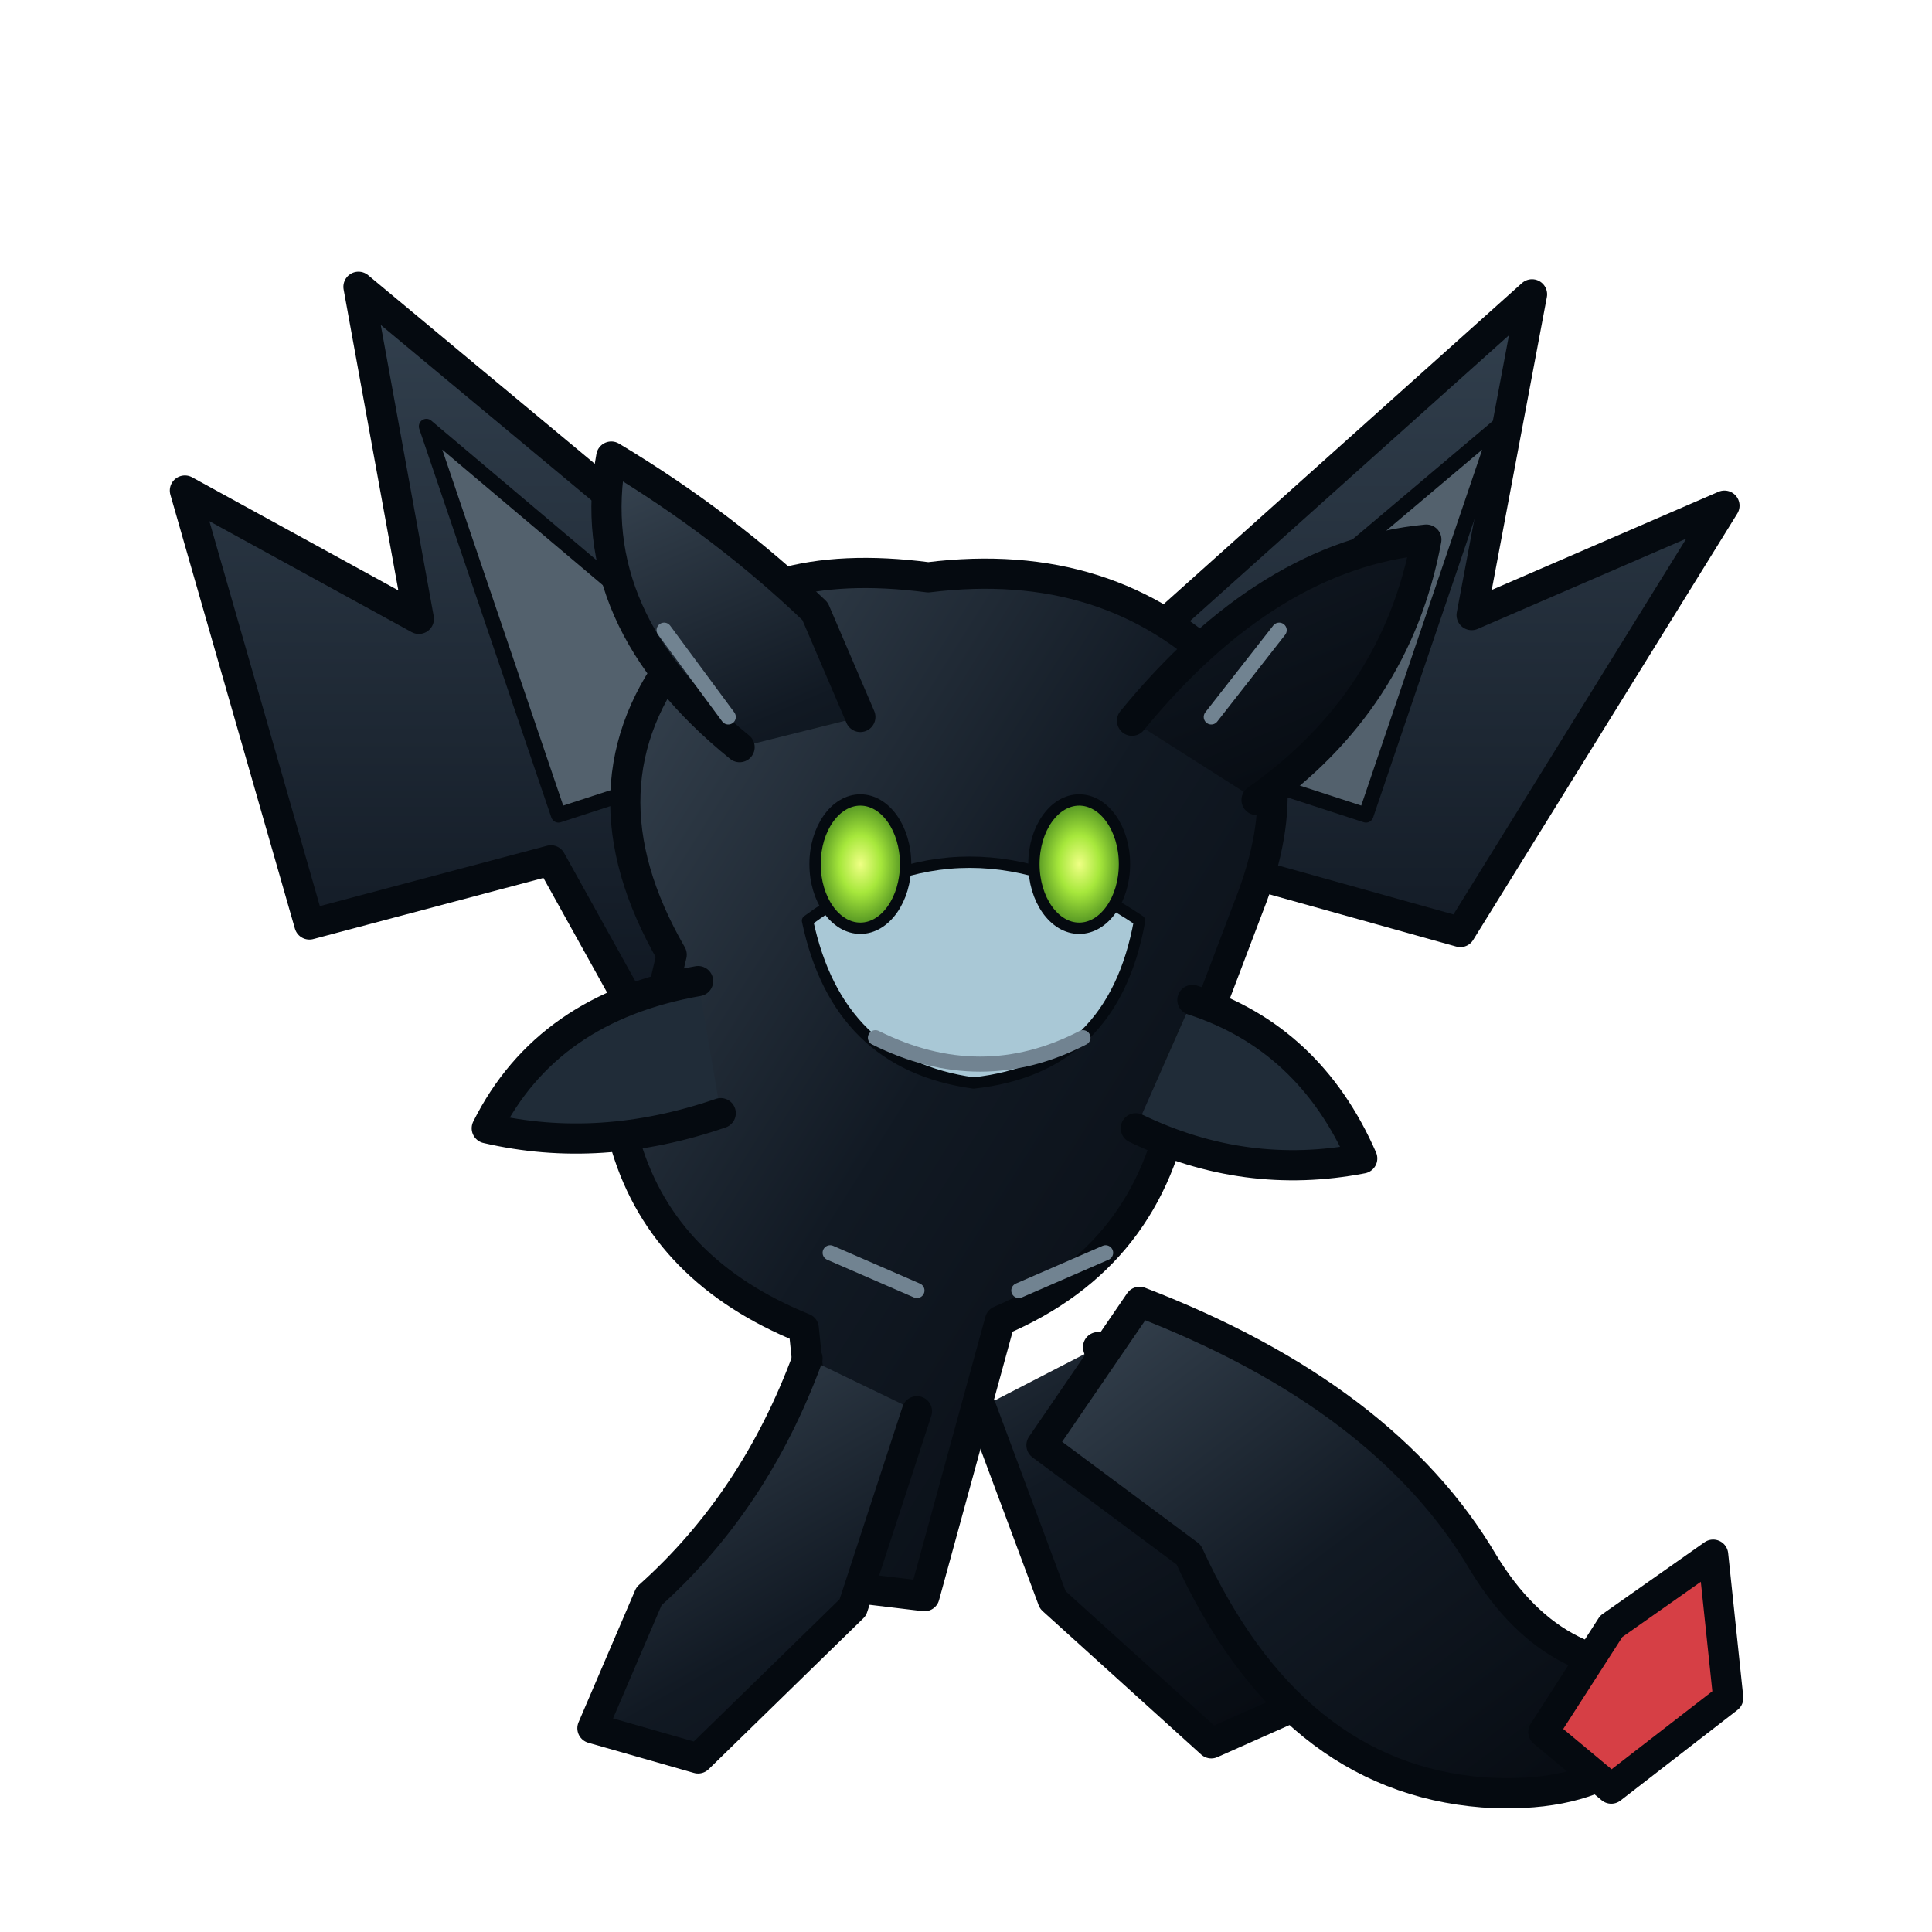
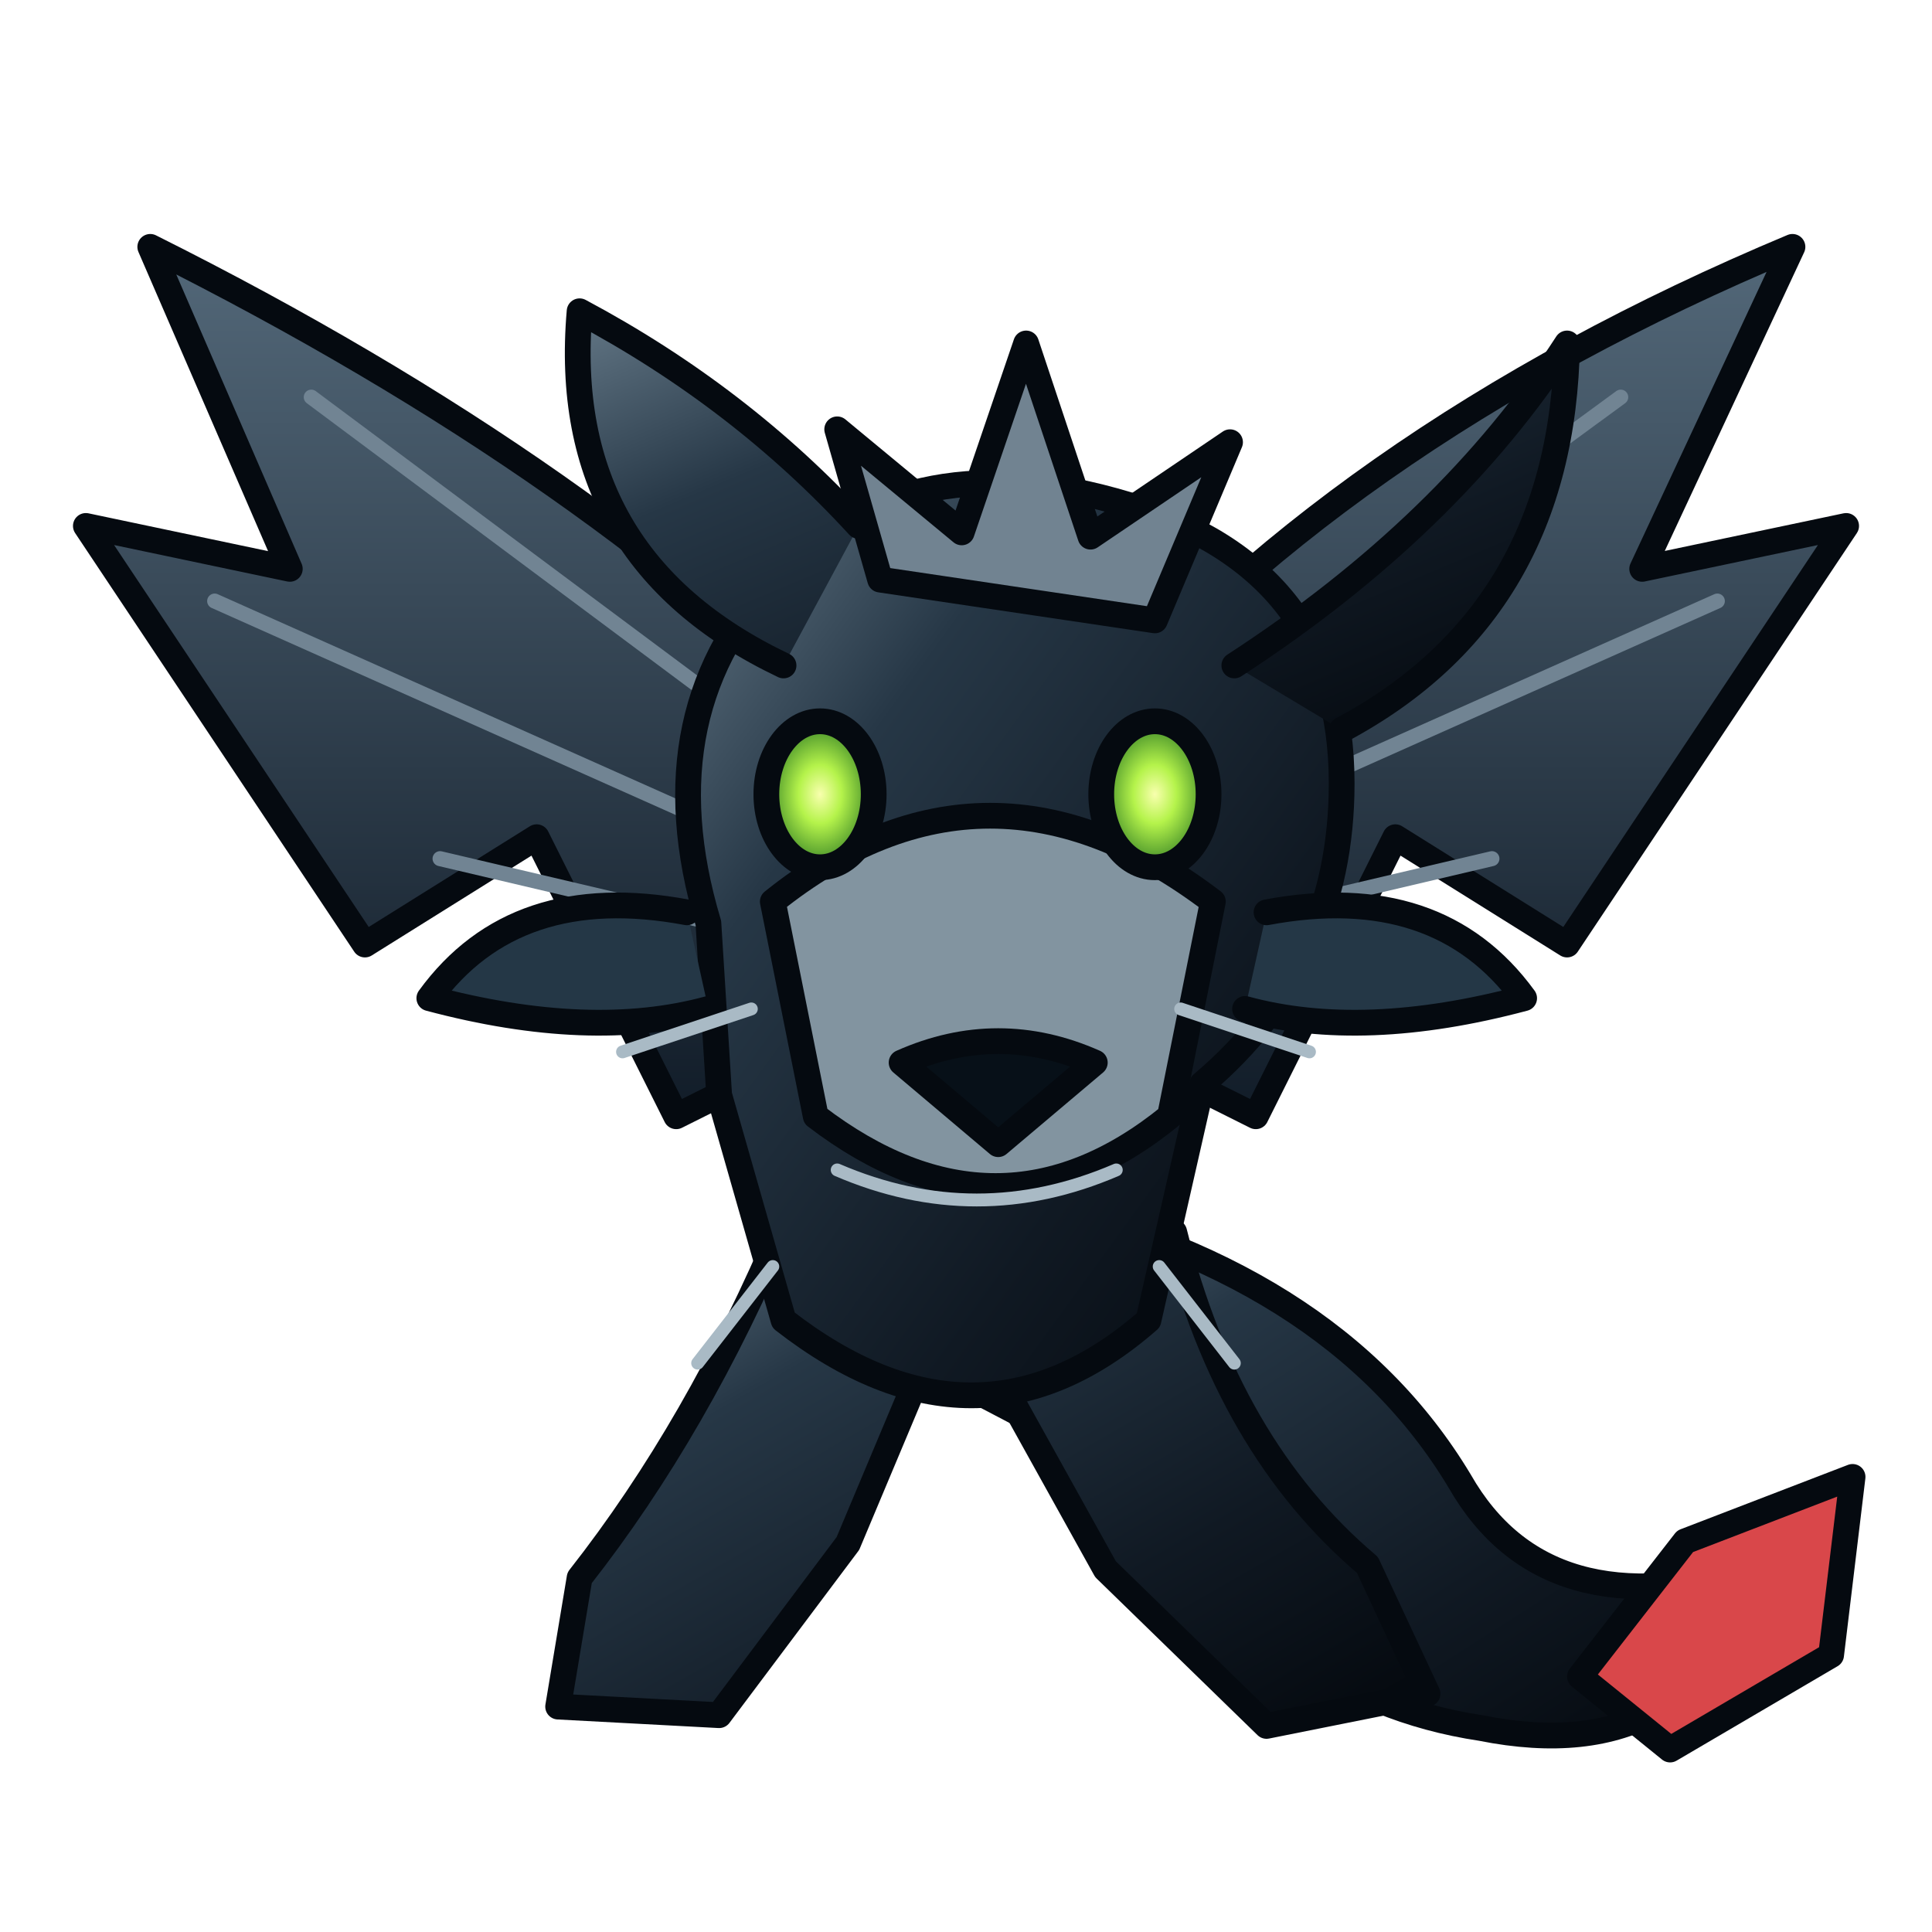
- <svg xmlns="http://www.w3.org/2000/svg" viewBox="0 0 512 512" role="img" aria-labelledby="t d">
+ <svg xmlns="http://www.w3.org/2000/svg" viewBox="0 0 900 900">
  <defs>
-     <linearGradient id="body" x2="1" y2="1">
-       <stop stop-color="#394653" />
-       <stop offset=".48" stop-color="#111923" />
-       <stop offset="1" stop-color="#05090f" />
+     <linearGradient id="armor" x1="0" y1="0" x2="1" y2="1">
+       <stop stop-color="#647887" />
+       <stop offset=".28" stop-color="#263746" />
+       <stop offset=".68" stop-color="#101923" />
+       <stop offset="1" stop-color="#03070c" />
    </linearGradient>
-     <linearGradient id="wing" x2="0" y2="1">
-       <stop stop-color="#33414f" />
-       <stop offset="1" stop-color="#0b121c" />
+     <linearGradient id="mem" x2="0" y2="1">
+       <stop stop-color="#536879" />
+       <stop offset="1" stop-color="#111c28" />
    </linearGradient>
    <radialGradient id="eye">
-       <stop stop-color="#efff85" />
-       <stop offset=".45" stop-color="#a7e83c" />
-       <stop offset="1" stop-color="#4b8c20" />
+       <stop stop-color="#f8ffae" />
+       <stop offset=".4" stop-color="#b5f34b" />
+       <stop offset="1" stop-color="#398526" />
    </radialGradient>
  </defs>
-   <g stroke="#050a10" stroke-width="8" stroke-linejoin="round" stroke-linecap="round">
-     <path fill="url(#wing)" d="M232 190 95 76 111 164 49 130 82 245 146 228 181 291 229 267 267 292 319 228 387 247 457 134 390 163 406 78 281 190Z" />
-     <path fill="#53616d" stroke-width="4" d="m222 205-109-92 35 103 43-14 32 65m65-62 109-92-35 103-43-14-32 65" />
-     <path fill="url(#body)" d="M178 253q-26-45 3-81 19-25 65-19 48-6 79 25 21 24 6 62l-19 50q-7 43-47 60l-20 73-25-3-7-68q-37-15-47-48Z" />
-     <path fill="url(#body)" d="M196 198q-42-34-34-77 30 18 54 41l12 28m72 1q36-44 78-48-8 43-45 69" />
-     <path fill="#202c38" d="M185 260q-40 7-56 39 30 7 62-4m125-30q31 10 45 42-31 6-60-8" />
-     <path fill="url(#body)" d="M214 360q-14 38-42 63l-15 35 28 8 41-40 17-52m48-17q11 37 39 60l18 33-27 12-42-38-19-51" />
-     <path fill="url(#body)" d="M302 345q65 25 91 69 20 33 54 27-9 37-54 34-51-4-78-63l-39-29Z" />
-     <path fill="#d63f45" d="m427 431 27-19 4 38-31 24-18-15Z" />
-     <path fill="#a9c8d6" stroke-width="3" d="M214 244q42-31 88 0-7 39-44 43-36-5-44-43Z" />
-     <ellipse cx="228" cy="229" rx="12" ry="17" fill="url(#eye)" stroke-width="3" />
-     <ellipse cx="286" cy="229" rx="12" ry="17" fill="url(#eye)" stroke-width="3" />
-     <path fill="none" stroke="#718391" stroke-width="4" d="M232 275q28 14 55 0m-67 57 23 10m50-10-23 10M193 190l-17-23m145 23 18-23" />
+   <g stroke="#050a10" stroke-width="12" stroke-linejoin="round" stroke-linecap="round">
+     <path fill="url(#armor)" d="M470 558 Q620 590 680 690 Q720 760 820 730 Q790 825 690 805 Q590 790 535 690 L430 635Z" />
+     <path fill="#d9474a" d="M785 718l78-30-10 83-75 44-42-34Z" />
+     <path fill="url(#mem)" d="M405 350 Q280 220 70 115 L135 265 40 245 170 440 250 390 315 520 425 465Z" />
+     <path fill="url(#mem)" d="M500 350 Q620 205 835 115 L765 265 860 245 730 440 650 390 585 520 475 465Z" />
+     <path fill="none" stroke="#718493" stroke-width="7" d="M420 390 145 185m280 240L100 280m360 180L205 400m270-10L755 185m-280 240L800 280m-360 180L695 400" />
+     <path fill="url(#armor)" d="M365 570q-40 95-95 165l-10 60 75 4 60-80 42-100m110-45q25 100 90 155l28 60-75 15-75-73-50-90" />
+     <path fill="url(#armor)" d="M330 430q-30-100 35-165 60-60 160-30 100 30 100 130 0 85-65 140l-25 110q-80 70-170 0l-30-105Z" />
+     <path fill="url(#armor)" d="M365 310Q260 260 270 145q75 40 130 100m175 65q100-65 155-150-2 125-105 180" />
+     <path fill="#243746" d="M320 425q-80-15-120 40 75 20 130 5m260-45q80-15 120 40-75 20-130 5" />
+     <path fill="#8294a0" d="M360 420q100-80 205 0l-20 100q-80 65-165 0Z" />
+     <path fill="#071018" d="M420 495q45-20 90 0l-45 38Z" />
+     <ellipse cx="382" cy="370" rx="25" ry="34" fill="url(#eye)" />
+     <ellipse cx="538" cy="370" rx="25" ry="34" fill="url(#eye)" />
+     <path fill="none" stroke="#a9bac5" stroke-width="6" d="M350 470l-60 20m260-20 60 20M390 545q65 28 130 0M360 590l-35 45m215-45 35 45" />
+     <path fill="#718391" d="M410 270l-20-70 58 48 30-88 30 90 65-44-35 83Z" />
  </g>
</svg>
